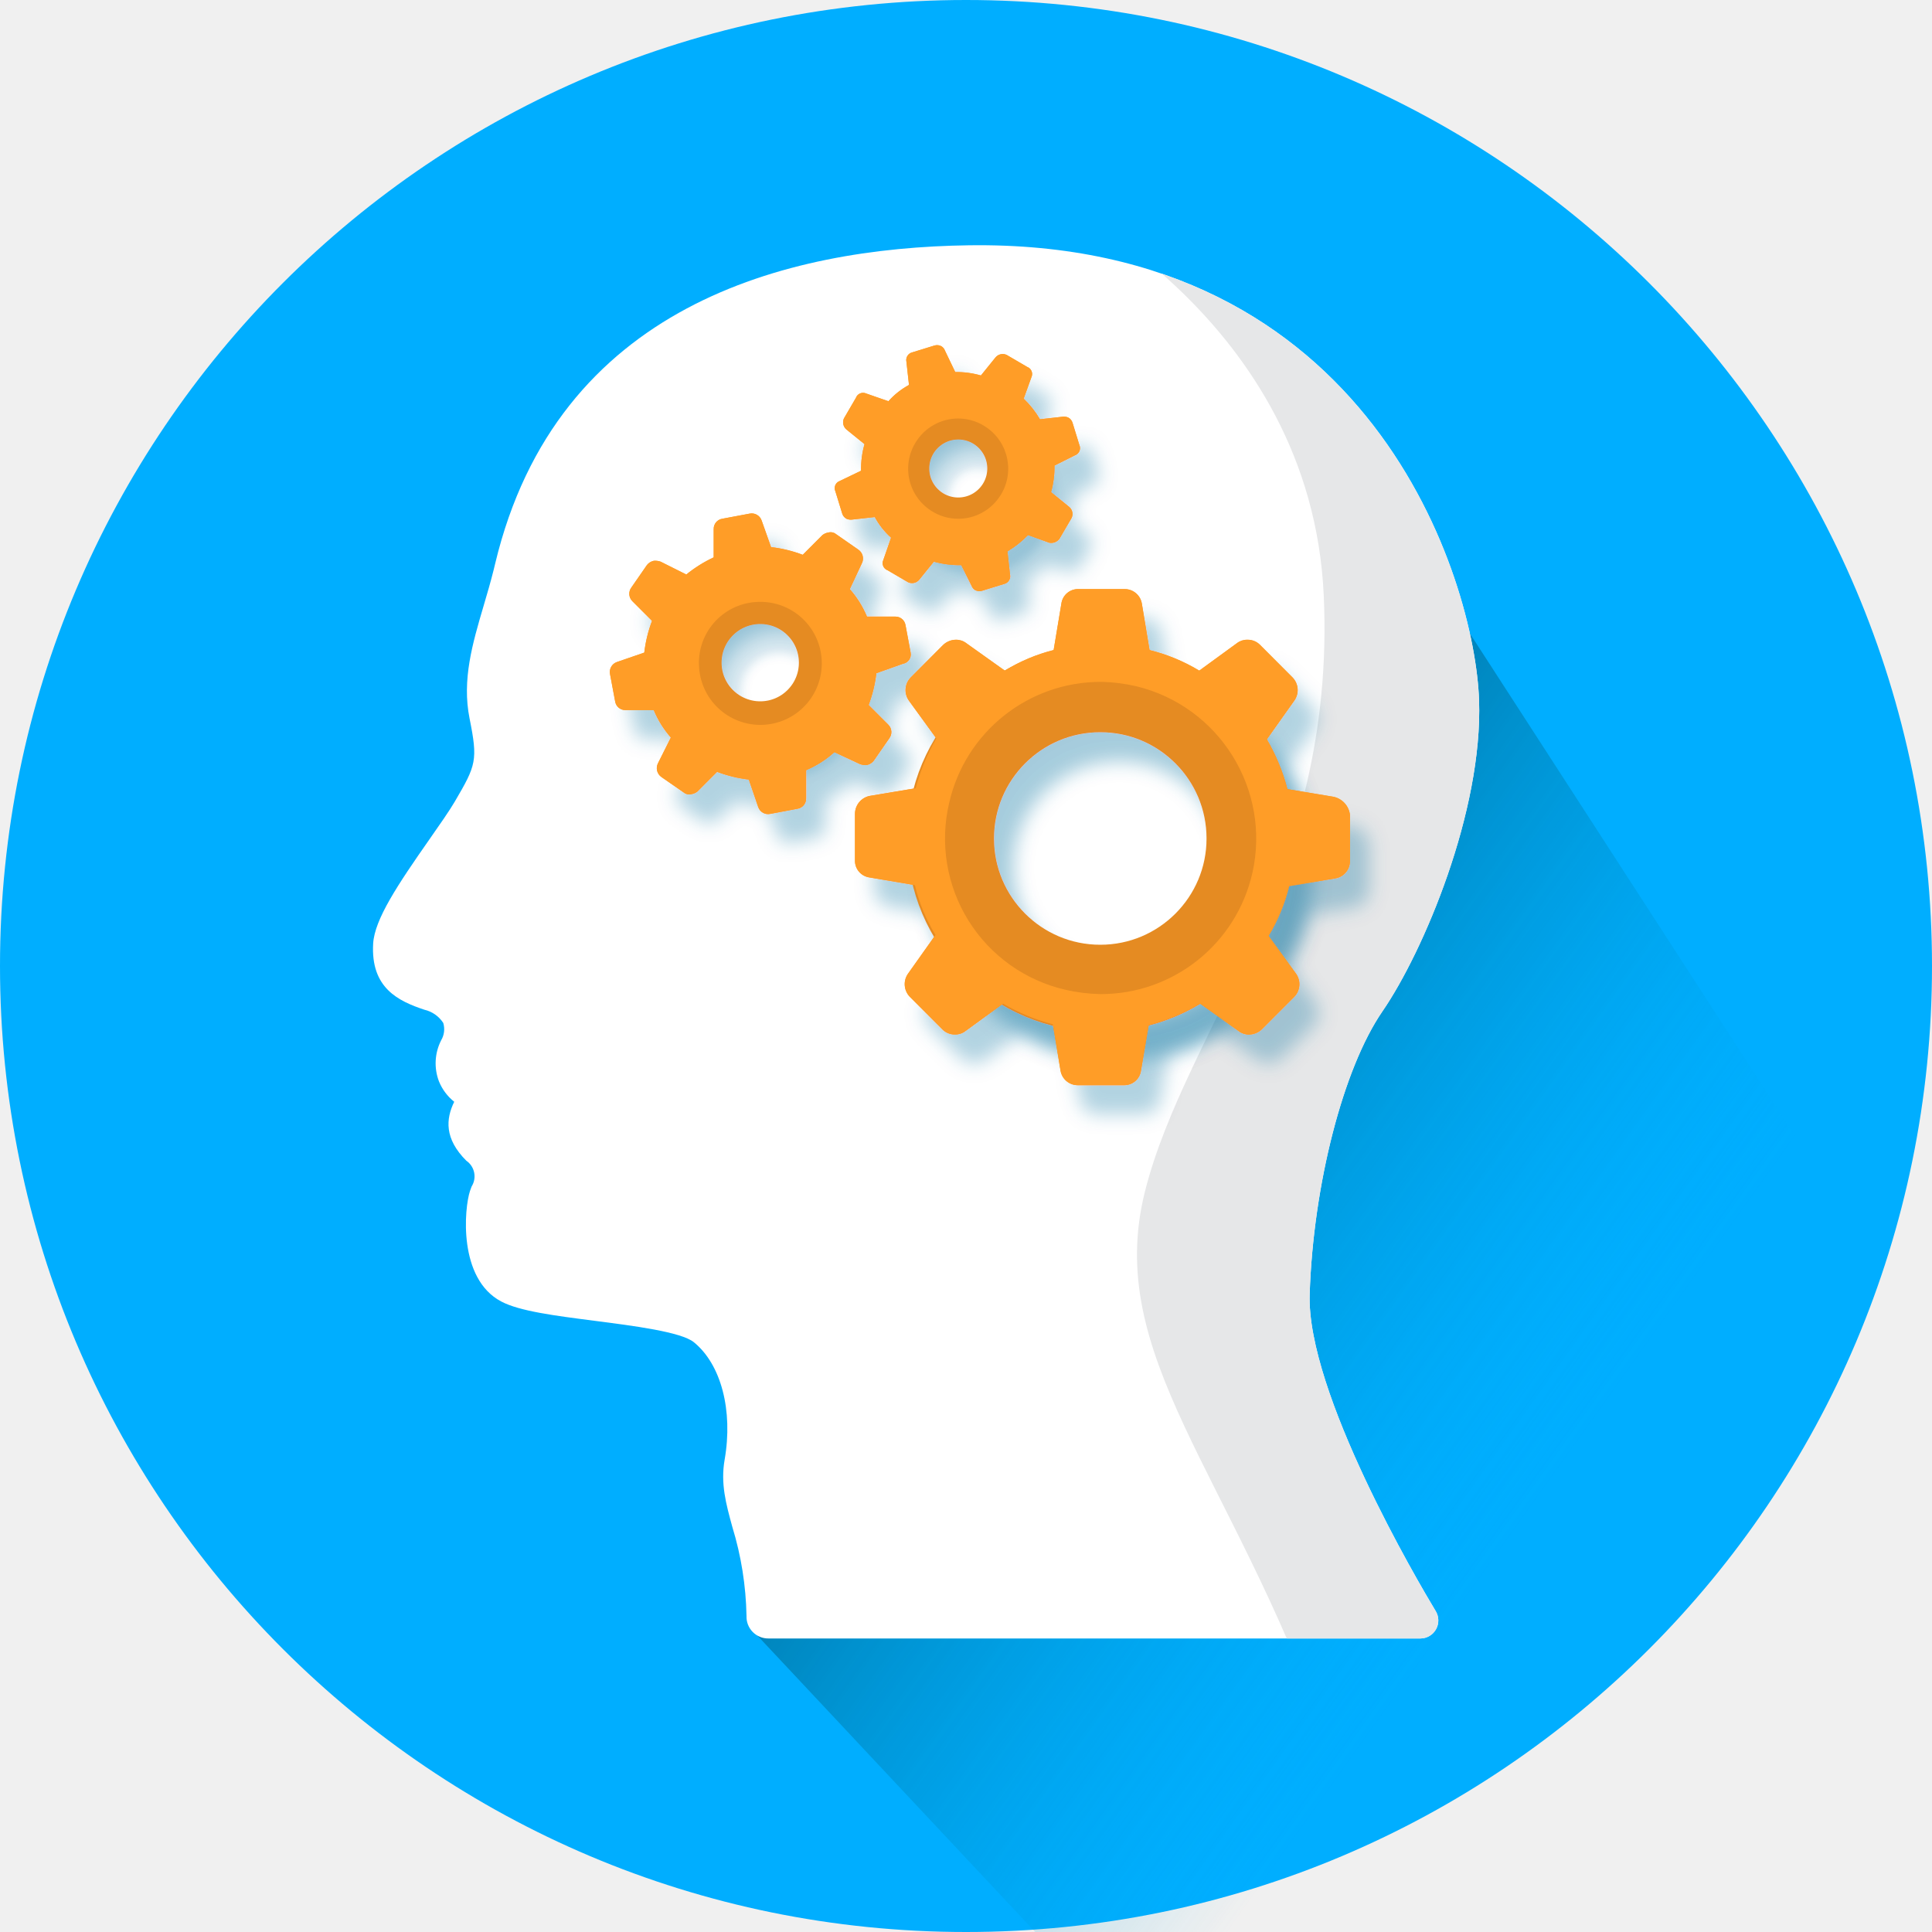
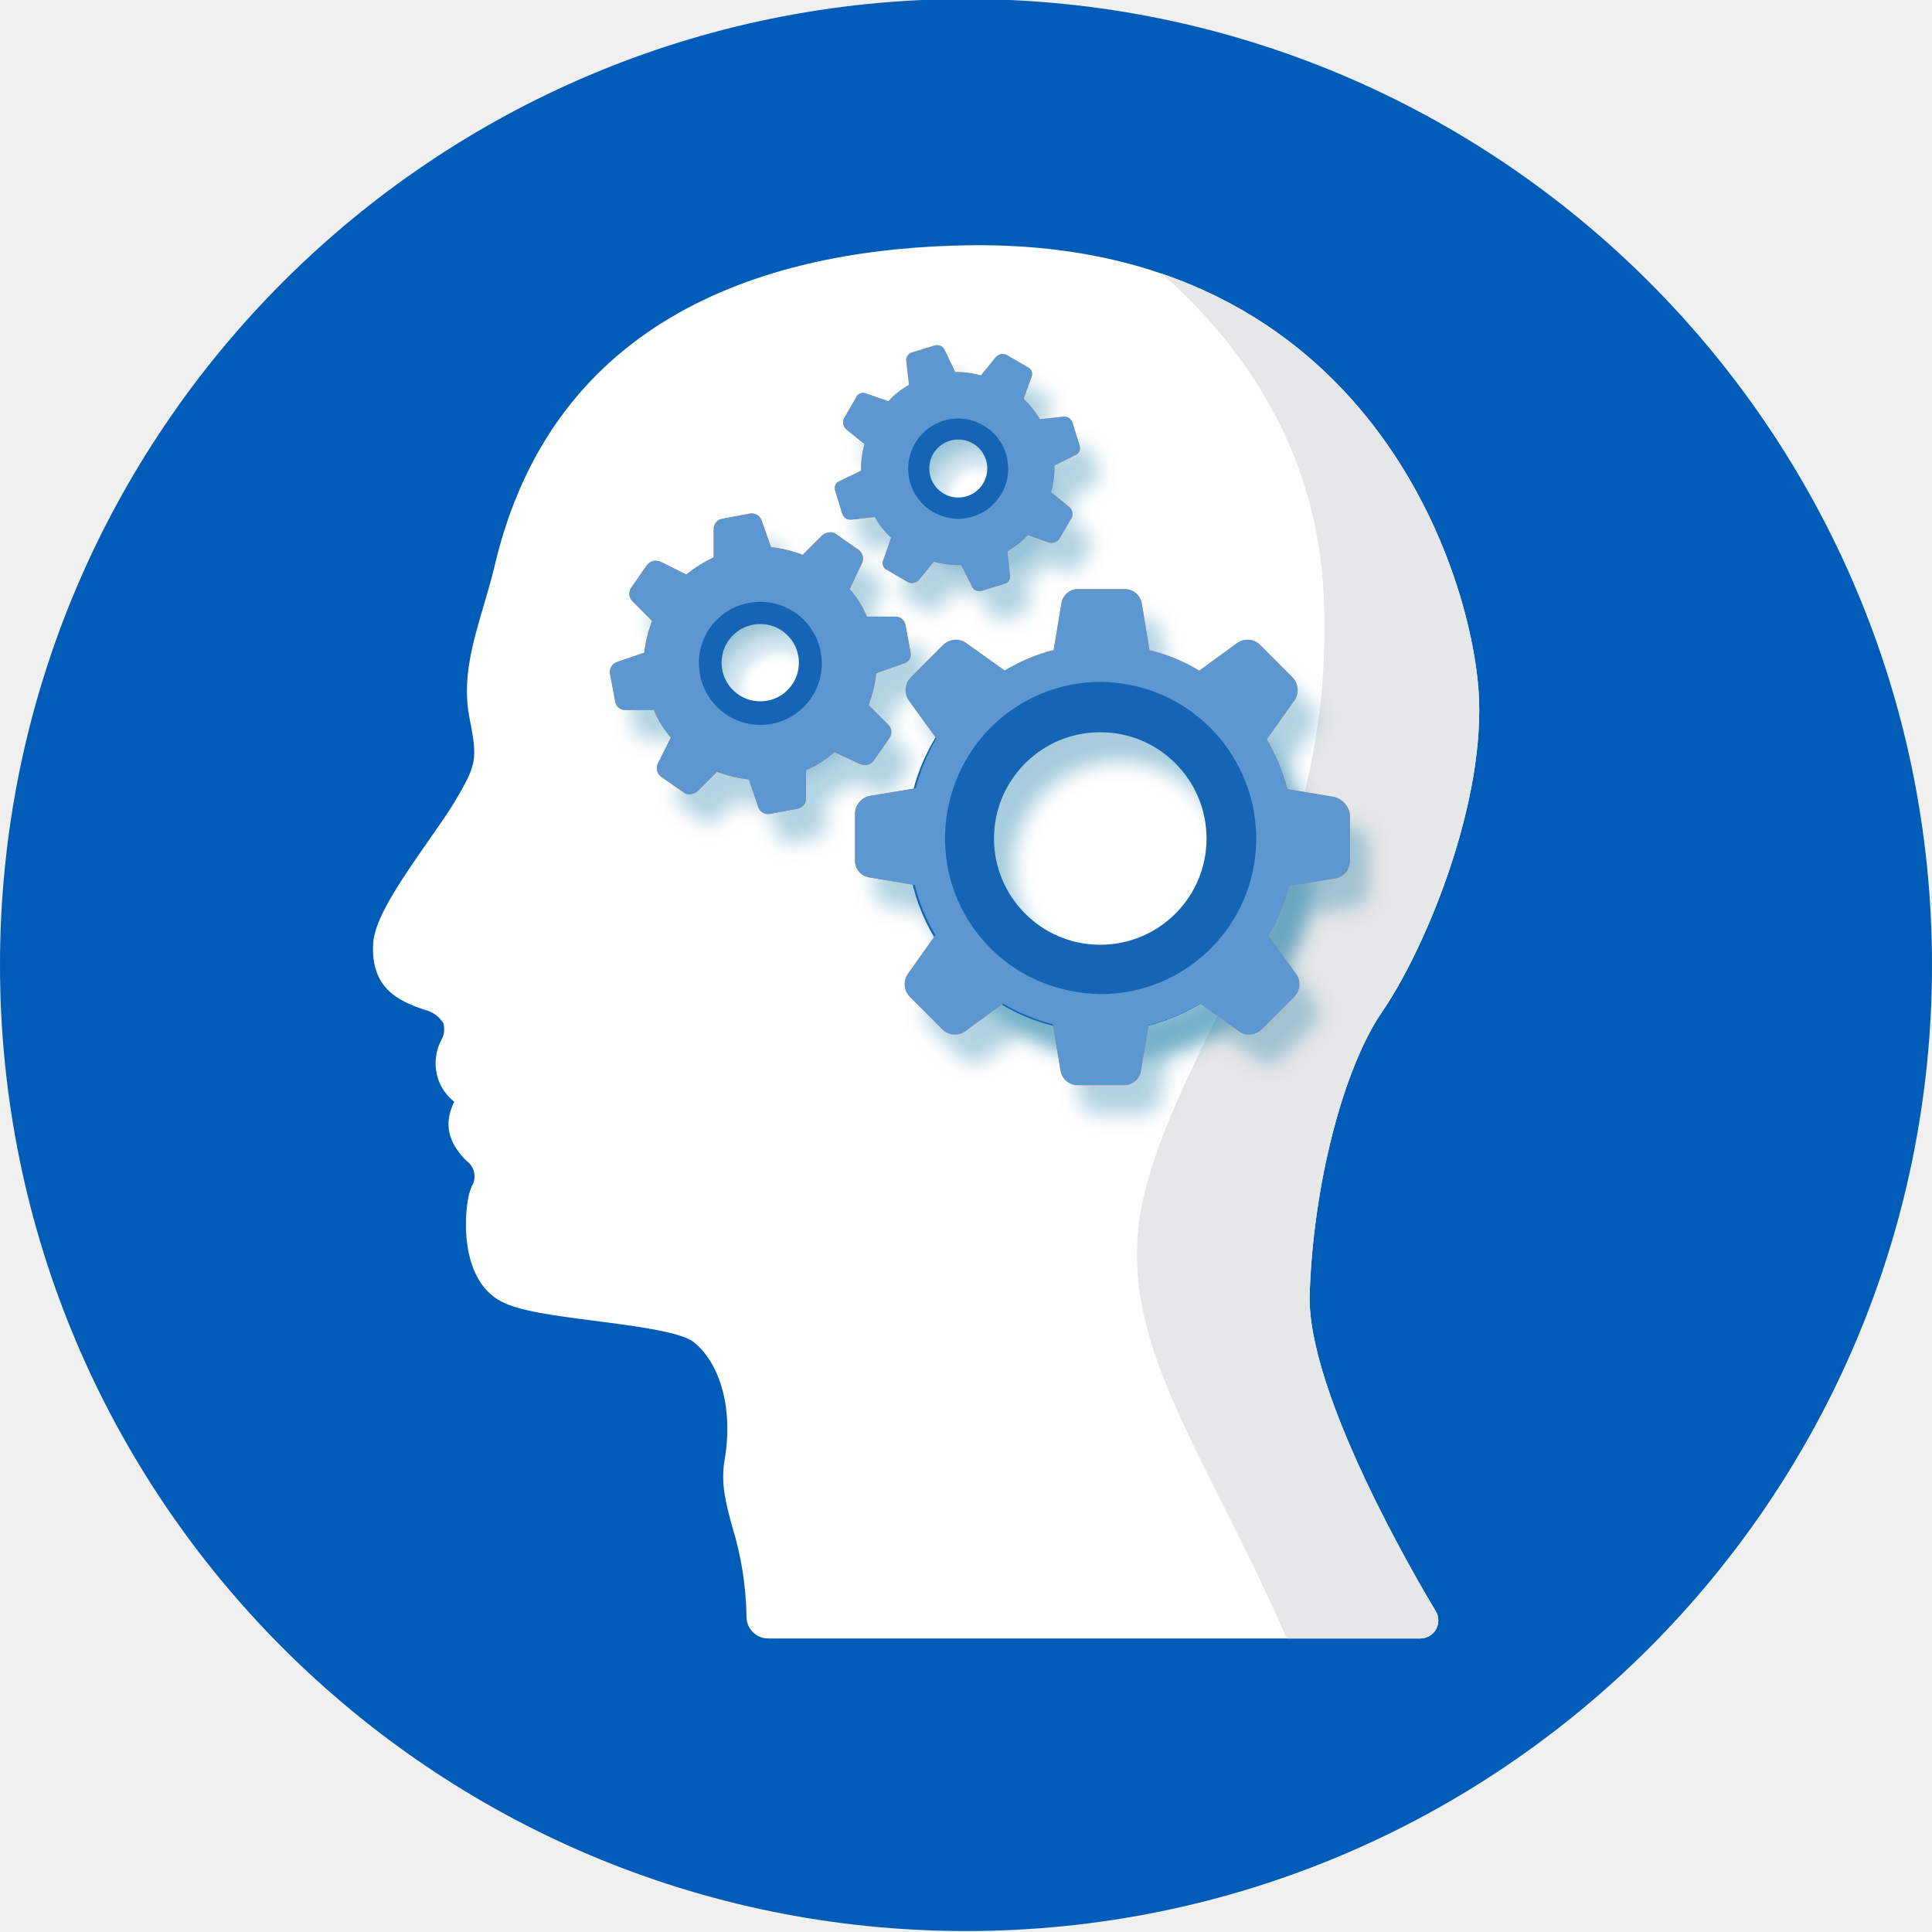
<svg xmlns="http://www.w3.org/2000/svg" width="200" height="200" viewBox="0 0 200 200">
  <defs>
-     <linearGradient id="linear-gradient" x1="0.187" y1="0.199" x2="0.523" y2="0.525" gradientUnits="objectBoundingBox">
-       <stop offset="0" stop-color="#00455f" />
-       <stop offset="0.37" stop-color="#006d93" stop-opacity="0.631" />
-       <stop offset="0.801" stop-color="#0099d2" stop-opacity="0.2" />
-       <stop offset="1" stop-color="#00aeef" stop-opacity="0" />
-     </linearGradient>
    <clipPath id="clip-path">
      <path id="Path_12216" data-name="Path 12216" d="M111.98,158.864c-9.614-26.853-22.764-38.983-18.508-55.914S113.3,69.978,111.98,41.235,83.626.049,83.626.049h54.5V158.864Z" fill="#fff" />
    </clipPath>
    <filter id="Path_12219" x="62.14" y="35.732" width="82.609" height="82.598" filterUnits="userSpaceOnUse">
      <feOffset dx="2" dy="3" input="SourceAlpha" />
      <feGaussianBlur stdDeviation="1" result="blur" />
      <feFlood flood-color="#006f9d" flood-opacity="0.302" />
      <feComposite operator="in" in2="blur" />
      <feComposite in="SourceGraphic" />
    </filter>
    <filter id="Ellipse_120" x="92.9" y="66.8" width="46" height="46" filterUnits="userSpaceOnUse">
      <feOffset dx="2" dy="3" input="SourceAlpha" />
      <feGaussianBlur stdDeviation="1" result="blur-2" />
      <feFlood flood-color="#006f9d" flood-opacity="0.349" />
      <feComposite operator="in" in2="blur-2" />
      <feComposite in="SourceGraphic" />
    </filter>
    <filter id="Ellipse_121" x="69.7" y="59.6" width="21.5" height="22.5" filterUnits="userSpaceOnUse">
      <feOffset dx="2" dy="3" input="SourceAlpha" />
      <feGaussianBlur stdDeviation="0.5" result="blur-3" />
      <feFlood flood-color="#006f9d" flood-opacity="0.161" />
      <feComposite operator="in" in2="blur-3" />
      <feComposite in="SourceGraphic" />
    </filter>
    <filter id="Ellipse_122" x="91.2" y="40.5" width="19.5" height="20.5" filterUnits="userSpaceOnUse">
      <feOffset dx="2" dy="3" input="SourceAlpha" />
      <feGaussianBlur stdDeviation="0.5" result="blur-4" />
      <feFlood flood-color="#006f9d" flood-opacity="0.161" />
      <feComposite operator="in" in2="blur-4" />
      <feComposite in="SourceGraphic" />
    </filter>
    <clipPath id="clip-Services">
      <rect width="200" height="200" />
    </clipPath>
  </defs>
  <g id="Services" clip-path="url(#clip-Services)">
-     <circle id="Ellipse_24" data-name="Ellipse 24" cx="100" cy="100" r="100" fill="#00aeff" />
-     <path id="Path_3" data-name="Path 3" d="M293.156,243.087,201.088,100.818l-9.948,88.956-51,34.576,81,86.437C219.941,314.825,290.884,245.169,293.156,243.087Z" transform="translate(-61.748 -55.051)" opacity="0.8" fill="url(#linear-gradient)" />
+     <circle id="Blue_300_Bg" data-name="Blue 300 Bg" cx="100" cy="100" r="100" transform="translate(0 -0.1)" fill="#005cb7" />
    <path id="Path_12213" data-name="Path 12213" d="M19.422,66.467c1.039-1.485,2.022-2.888,2.606-3.881,2.216-3.783,2.4-4.259,1.527-8.609-.8-4,.3-7.737,1.467-11.695.352-1.19.71-2.411,1.027-3.677l.157-.648C32.6,11.19,56.377,5.263,75.2,5c41.743-.624,52.431,34.684,52.859,47.084.4,11.474-5.73,26-10,32.211-4.065,5.915-7.163,17.95-7.535,29.269-.336,10.21,11.247,29.843,13.051,32.833a1.864,1.864,0,0,1-1.573,2.824h-67.5a2.249,2.249,0,0,1-2.277-2.331,33.537,33.537,0,0,0-1.47-9.227c-.657-2.4-1.225-4.465-.794-6.953.887-5.094-.363-9.866-3.186-12.157-1.313-1.07-6.271-1.7-10.254-2.214-4.178-.536-7.785-1-9.682-2-4.5-2.369-3.825-9.68-3.241-11.436.049-.151.108-.306.17-.469a1.968,1.968,0,0,0-.55-2.672c-2.28-2.281-2.121-4.32-1.25-6.1a5.179,5.179,0,0,1-1.581-2.114,5.241,5.241,0,0,1,.227-4.247,2.244,2.244,0,0,0,.219-1.8,3.182,3.182,0,0,0-1.947-1.366c-2.711-.9-5.578-2.254-5.309-6.858C13.731,74.77,16.1,71.215,19.422,66.467Z" transform="translate(25.053 20.393)" fill="#fff" />
    <g id="Mask_Group_23" data-name="Mask Group 23" transform="translate(25.053 20.393)" clip-path="url(#clip-path)">
      <path id="Path_12215" data-name="Path 12215" d="M19.422,66.467c1.039-1.485,2.022-2.888,2.606-3.881,2.216-3.783,2.4-4.259,1.527-8.609-.8-4,.3-7.737,1.467-11.695.352-1.19.71-2.411,1.027-3.677l.157-.648C32.6,11.19,56.377,5.263,75.2,5c41.743-.624,52.431,34.684,52.859,47.084.4,11.474-5.73,26-10,32.211-4.065,5.915-7.163,17.95-7.535,29.269-.336,10.21,11.247,29.843,13.051,32.833a1.864,1.864,0,0,1-1.573,2.824h-67.5a2.249,2.249,0,0,1-2.277-2.331,33.537,33.537,0,0,0-1.47-9.227c-.657-2.4-1.225-4.465-.794-6.953.887-5.094-.363-9.866-3.186-12.157-1.313-1.07-6.271-1.7-10.254-2.214-4.178-.536-7.785-1-9.682-2-4.5-2.369-3.825-9.68-3.241-11.436.049-.151.108-.306.17-.469a1.968,1.968,0,0,0-.55-2.672c-2.28-2.281-2.121-4.32-1.25-6.1a5.179,5.179,0,0,1-1.581-2.114,5.241,5.241,0,0,1,.227-4.247,2.244,2.244,0,0,0,.219-1.8,3.182,3.182,0,0,0-1.947-1.366c-2.711-.9-5.578-2.254-5.309-6.858C13.731,74.77,16.1,71.215,19.422,66.467Z" fill="#e6e7e8" />
    </g>
    <g transform="matrix(1, 0, 0, 1, 0, 0)" filter="url(#Path_12219)">
      <path id="Path_12219-2" data-name="Path 12219" d="M-173.195,400.855l-4.787-.8a20.341,20.341,0,0,0-2.128-5.151l2.837-4a1.884,1.884,0,0,0-.177-2.4l-1.684-1.688-1.684-1.688a1.8,1.8,0,0,0-1.33-.533,1.7,1.7,0,0,0-1.064.355l-3.9,2.842a18.539,18.539,0,0,0-5.142-2.132l-.8-4.8a1.8,1.8,0,0,0-1.773-1.51h-4.787a1.738,1.738,0,0,0-1.773,1.51l-.8,4.8a18.01,18.01,0,0,0-5.053,2.132l-3.989-2.842a1.7,1.7,0,0,0-1.064-.355,1.953,1.953,0,0,0-1.33.533l-1.684,1.688-1.684,1.688a1.875,1.875,0,0,0-.177,2.4l2.837,3.908a20.342,20.342,0,0,0-2.128,5.151l-4.787.8a1.9,1.9,0,0,0-1.507,1.865v4.8a1.74,1.74,0,0,0,1.507,1.776l4.7.8a17.561,17.561,0,0,0,2.128,5.151l-2.837,4a1.884,1.884,0,0,0,.177,2.4l1.684,1.688,1.684,1.688a1.8,1.8,0,0,0,1.33.533,1.7,1.7,0,0,0,1.064-.355l3.9-2.842a20.261,20.261,0,0,0,5.142,2.132l.8,4.8a1.8,1.8,0,0,0,1.773,1.51h4.787a1.738,1.738,0,0,0,1.773-1.51l.8-4.707a19.875,19.875,0,0,0,5.319-2.22l3.989,2.842a1.7,1.7,0,0,0,1.064.355,1.953,1.953,0,0,0,1.33-.533l1.684-1.688,1.684-1.688a1.875,1.875,0,0,0,.177-2.4l-2.837-3.908a18.614,18.614,0,0,0,2.128-5.151l4.787-.8a1.806,1.806,0,0,0,1.507-1.776v-4.8A2.179,2.179,0,0,0-173.195,400.855Zm-8.422,7.9a16.093,16.093,0,0,1-15.691,12.523,17.655,17.655,0,0,1-3.635-.444A16.06,16.06,0,0,1-213,401.477a16.093,16.093,0,0,1,15.691-12.523,17.651,17.651,0,0,1,3.635.444A16.239,16.239,0,0,1-181.616,408.76Zm-35.371-22.826-.266-1.421-.266-1.421a1.053,1.053,0,0,0-1.064-.888h-2.925a10.266,10.266,0,0,0-1.773-2.842l1.241-2.665a1.115,1.115,0,0,0-.355-1.421l-1.152-.8-1.152-.8a.9.9,0,0,0-.8-.178,1.323,1.323,0,0,0-.621.266l-2.039,2.043a13.625,13.625,0,0,0-3.28-.8l-.975-2.753a1.087,1.087,0,0,0-1.241-.711h0l-1.418.266-1.418.266a1.054,1.054,0,0,0-.886,1.066v2.931a13.735,13.735,0,0,0-2.837,1.776l-2.659-1.332a1.725,1.725,0,0,0-.709-.089,1.218,1.218,0,0,0-.709.444l-.8,1.155-.8,1.155a1.081,1.081,0,0,0,.089,1.421l2.039,2.043a13.7,13.7,0,0,0-.8,3.286l-2.837.977a1.089,1.089,0,0,0-.709,1.243l.266,1.421.266,1.421a1.054,1.054,0,0,0,1.064.888h2.925a10.267,10.267,0,0,0,1.773,2.842l-1.33,2.665a1.115,1.115,0,0,0,.355,1.421l1.152.8,1.152.8a.9.9,0,0,0,.8.178,1.322,1.322,0,0,0,.621-.266l2.039-2.043a13.627,13.627,0,0,0,3.28.8l.975,2.842a1.087,1.087,0,0,0,1.241.711h0l1.418-.266,1.418-.267a1.054,1.054,0,0,0,.886-1.066V398.1a10.235,10.235,0,0,0,2.925-1.865l2.659,1.243a1.725,1.725,0,0,0,.709.089,1.218,1.218,0,0,0,.709-.444l.8-1.155.8-1.155a1.081,1.081,0,0,0-.089-1.421l-2.039-2.043a13.7,13.7,0,0,0,.8-3.286l2.748-.977A.981.981,0,0,0-216.987,385.934Zm-9.219.622a6.36,6.36,0,0,1-5.851,6.839,6.355,6.355,0,0,1-6.826-5.862,6.309,6.309,0,0,1,5.851-6.839A6.355,6.355,0,0,1-226.206,386.555Zm24.644-12.435.621-1.066.621-1.066a.97.97,0,0,0-.266-1.155l-1.862-1.51a9.787,9.787,0,0,0,.355-2.753l2.128-1.066a.784.784,0,0,0,.443-1.066l-.355-1.155-.355-1.155a.91.91,0,0,0-.443-.533,1.122,1.122,0,0,0-.532-.089l-2.393.266a9.917,9.917,0,0,0-1.684-2.132l.8-2.22a.784.784,0,0,0-.443-1.066h0l-1.064-.622-1.064-.622a.966.966,0,0,0-1.152.267l-1.507,1.865a9.137,9.137,0,0,0-2.659-.355l-1.064-2.22a.886.886,0,0,0-.355-.444.94.94,0,0,0-.709-.089l-1.152.355-1.152.355a.818.818,0,0,0-.621.977l.266,2.4a7.767,7.767,0,0,0-2.128,1.688l-2.3-.8a.782.782,0,0,0-1.064.444l-.621,1.066-.621,1.066a.97.97,0,0,0,.266,1.155l1.862,1.51a9.387,9.387,0,0,0-.355,2.753l-2.216,1.066a.784.784,0,0,0-.443,1.066l.355,1.155.355,1.155a.909.909,0,0,0,.443.533,1.123,1.123,0,0,0,.532.089l2.393-.266a7.777,7.777,0,0,0,1.684,2.132l-.8,2.309a.784.784,0,0,0,.443,1.066h0l1.064.622,1.064.622a.966.966,0,0,0,1.152-.266l1.507-1.865a9.941,9.941,0,0,0,2.837.355l1.064,2.132a.886.886,0,0,0,.355.444.94.94,0,0,0,.709.089l1.152-.355,1.152-.355a.818.818,0,0,0,.621-.977l-.266-2.4a9.9,9.9,0,0,0,2.128-1.688l2.216.8A1.078,1.078,0,0,0-201.562,374.121Zm-6.205-4.352a5.146,5.146,0,0,1-7.18,1.421A5.168,5.168,0,0,1-216.366,364a5.146,5.146,0,0,1,7.18-1.421A5.184,5.184,0,0,1-207.767,369.769Z" transform="translate(311.26 -318.37)" fill="#ff9d27" />
    </g>
    <g transform="matrix(1, 0, 0, 1, 0, 0)" filter="url(#Ellipse_120)">
-       <g id="Ellipse_120-2" data-name="Ellipse 120" transform="translate(93.9 66.8)" fill="none" stroke="#e58b22" stroke-width="9">
+       <g id="Ellipse_120-2" data-name="Ellipse 120" transform="translate(93.9 66.8)" fill="none" stroke="#1365b5" stroke-width="9">
        <circle cx="20" cy="20" r="20" stroke="none" />
        <circle cx="20" cy="20" r="15.5" fill="none" />
      </g>
    </g>
    <g transform="matrix(1, 0, 0, 1, 0, 0)" filter="url(#Ellipse_121)">
-       <g id="Ellipse_121-2" data-name="Ellipse 121" transform="translate(69.7 59.6)" fill="none" stroke="#e58b22" stroke-width="5">
+       <g id="Ellipse_121-2" data-name="Ellipse 121" transform="translate(69.7 59.6)" fill="none" stroke="#1365b5" stroke-width="5">
        <circle cx="9" cy="9" r="9" stroke="none" />
        <circle cx="9" cy="9" r="6.5" fill="none" />
      </g>
    </g>
    <g transform="matrix(1, 0, 0, 1, 0, 0)" filter="url(#Ellipse_122)">
-       <g id="Ellipse_122-2" data-name="Ellipse 122" transform="translate(91.2 40.5)" fill="none" stroke="#e58b22" stroke-width="5">
+       <g id="Ellipse_122-2" data-name="Ellipse 122" transform="translate(91.2 40.5)" fill="none" stroke="#1365b5" stroke-width="5">
        <circle cx="8" cy="8" r="8" stroke="none" />
        <circle cx="8" cy="8" r="5.5" fill="none" />
      </g>
    </g>
-     <path id="Path_12220" data-name="Path 12220" d="M-173.195,400.855l-4.787-.8a20.341,20.341,0,0,0-2.128-5.151l2.837-4a1.884,1.884,0,0,0-.177-2.4l-1.684-1.688-1.684-1.688a1.8,1.8,0,0,0-1.33-.533,1.7,1.7,0,0,0-1.064.355l-3.9,2.842a18.539,18.539,0,0,0-5.142-2.132l-.8-4.8a1.8,1.8,0,0,0-1.773-1.51h-4.787a1.738,1.738,0,0,0-1.773,1.51l-.8,4.8a18.01,18.01,0,0,0-5.053,2.132l-3.989-2.842a1.7,1.7,0,0,0-1.064-.355,1.953,1.953,0,0,0-1.33.533l-1.684,1.688-1.684,1.688a1.875,1.875,0,0,0-.177,2.4l2.837,3.908a20.342,20.342,0,0,0-2.128,5.151l-4.787.8a1.9,1.9,0,0,0-1.507,1.865v4.8a1.74,1.74,0,0,0,1.507,1.776l4.7.8a17.561,17.561,0,0,0,2.128,5.151l-2.837,4a1.884,1.884,0,0,0,.177,2.4l1.684,1.688,1.684,1.688a1.8,1.8,0,0,0,1.33.533,1.7,1.7,0,0,0,1.064-.355l3.9-2.842a20.261,20.261,0,0,0,5.142,2.132l.8,4.8a1.8,1.8,0,0,0,1.773,1.51h4.787a1.738,1.738,0,0,0,1.773-1.51l.8-4.707a19.875,19.875,0,0,0,5.319-2.22l3.989,2.842a1.7,1.7,0,0,0,1.064.355,1.953,1.953,0,0,0,1.33-.533l1.684-1.688,1.684-1.688a1.875,1.875,0,0,0,.177-2.4l-2.837-3.908a18.614,18.614,0,0,0,2.128-5.151l4.787-.8a1.806,1.806,0,0,0,1.507-1.776v-4.8A2.179,2.179,0,0,0-173.195,400.855Zm-8.422,7.9a16.093,16.093,0,0,1-15.691,12.523,17.655,17.655,0,0,1-3.635-.444A16.06,16.06,0,0,1-213,401.477a16.093,16.093,0,0,1,15.691-12.523,17.651,17.651,0,0,1,3.635.444A16.239,16.239,0,0,1-181.616,408.76Zm-35.371-22.826-.266-1.421-.266-1.421a1.053,1.053,0,0,0-1.064-.888h-2.925a10.266,10.266,0,0,0-1.773-2.842l1.241-2.665a1.115,1.115,0,0,0-.355-1.421l-1.152-.8-1.152-.8a.9.9,0,0,0-.8-.178,1.323,1.323,0,0,0-.621.266l-2.039,2.043a13.625,13.625,0,0,0-3.28-.8l-.975-2.753a1.087,1.087,0,0,0-1.241-.711h0l-1.418.266-1.418.266a1.054,1.054,0,0,0-.886,1.066v2.931a13.735,13.735,0,0,0-2.837,1.776l-2.659-1.332a1.725,1.725,0,0,0-.709-.089,1.218,1.218,0,0,0-.709.444l-.8,1.155-.8,1.155a1.081,1.081,0,0,0,.089,1.421l2.039,2.043a13.7,13.7,0,0,0-.8,3.286l-2.837.977a1.089,1.089,0,0,0-.709,1.243l.266,1.421.266,1.421a1.054,1.054,0,0,0,1.064.888h2.925a10.267,10.267,0,0,0,1.773,2.842l-1.33,2.665a1.115,1.115,0,0,0,.355,1.421l1.152.8,1.152.8a.9.9,0,0,0,.8.178,1.322,1.322,0,0,0,.621-.266l2.039-2.043a13.627,13.627,0,0,0,3.28.8l.975,2.842a1.087,1.087,0,0,0,1.241.711h0l1.418-.266,1.418-.267a1.054,1.054,0,0,0,.886-1.066V398.1a10.235,10.235,0,0,0,2.925-1.865l2.659,1.243a1.725,1.725,0,0,0,.709.089,1.218,1.218,0,0,0,.709-.444l.8-1.155.8-1.155a1.081,1.081,0,0,0-.089-1.421l-2.039-2.043a13.7,13.7,0,0,0,.8-3.286l2.748-.977A.981.981,0,0,0-216.987,385.934Zm-9.219.622a6.36,6.36,0,0,1-5.851,6.839,6.355,6.355,0,0,1-6.826-5.862,6.309,6.309,0,0,1,5.851-6.839A6.355,6.355,0,0,1-226.206,386.555Zm24.644-12.435.621-1.066.621-1.066a.97.97,0,0,0-.266-1.155l-1.862-1.51a9.787,9.787,0,0,0,.355-2.753l2.128-1.066a.784.784,0,0,0,.443-1.066l-.355-1.155-.355-1.155a.91.91,0,0,0-.443-.533,1.122,1.122,0,0,0-.532-.089l-2.393.266a9.917,9.917,0,0,0-1.684-2.132l.8-2.22a.784.784,0,0,0-.443-1.066h0l-1.064-.622-1.064-.622a.966.966,0,0,0-1.152.267l-1.507,1.865a9.137,9.137,0,0,0-2.659-.355l-1.064-2.22a.886.886,0,0,0-.355-.444.94.94,0,0,0-.709-.089l-1.152.355-1.152.355a.818.818,0,0,0-.621.977l.266,2.4a7.767,7.767,0,0,0-2.128,1.688l-2.3-.8a.782.782,0,0,0-1.064.444l-.621,1.066-.621,1.066a.97.97,0,0,0,.266,1.155l1.862,1.51a9.387,9.387,0,0,0-.355,2.753l-2.216,1.066a.784.784,0,0,0-.443,1.066l.355,1.155.355,1.155a.909.909,0,0,0,.443.533,1.123,1.123,0,0,0,.532.089l2.393-.266a7.777,7.777,0,0,0,1.684,2.132l-.8,2.309a.784.784,0,0,0,.443,1.066h0l1.064.622,1.064.622a.966.966,0,0,0,1.152-.266l1.507-1.865a9.941,9.941,0,0,0,2.837.355l1.064,2.132a.886.886,0,0,0,.355.444.94.94,0,0,0,.709.089l1.152-.355,1.152-.355a.818.818,0,0,0,.621-.977l-.266-2.4a9.9,9.9,0,0,0,2.128-1.688l2.216.8A1.078,1.078,0,0,0-201.562,374.121Zm-6.205-4.352a5.146,5.146,0,0,1-7.18,1.421A5.168,5.168,0,0,1-216.366,364a5.146,5.146,0,0,1,7.18-1.421A5.184,5.184,0,0,1-207.767,369.769Z" transform="translate(311.259 -318.368)" fill="#ff9d27" />
+     <path id="Path_12220" data-name="Path 12220" d="M-173.195,400.855l-4.787-.8a20.341,20.341,0,0,0-2.128-5.151l2.837-4a1.884,1.884,0,0,0-.177-2.4l-1.684-1.688-1.684-1.688a1.8,1.8,0,0,0-1.33-.533,1.7,1.7,0,0,0-1.064.355l-3.9,2.842a18.539,18.539,0,0,0-5.142-2.132l-.8-4.8a1.8,1.8,0,0,0-1.773-1.51h-4.787a1.738,1.738,0,0,0-1.773,1.51l-.8,4.8a18.01,18.01,0,0,0-5.053,2.132l-3.989-2.842a1.7,1.7,0,0,0-1.064-.355,1.953,1.953,0,0,0-1.33.533l-1.684,1.688-1.684,1.688a1.875,1.875,0,0,0-.177,2.4l2.837,3.908a20.342,20.342,0,0,0-2.128,5.151l-4.787.8a1.9,1.9,0,0,0-1.507,1.865v4.8a1.74,1.74,0,0,0,1.507,1.776l4.7.8a17.561,17.561,0,0,0,2.128,5.151l-2.837,4a1.884,1.884,0,0,0,.177,2.4l1.684,1.688,1.684,1.688a1.8,1.8,0,0,0,1.33.533,1.7,1.7,0,0,0,1.064-.355l3.9-2.842a20.261,20.261,0,0,0,5.142,2.132l.8,4.8a1.8,1.8,0,0,0,1.773,1.51h4.787a1.738,1.738,0,0,0,1.773-1.51l.8-4.707a19.875,19.875,0,0,0,5.319-2.22l3.989,2.842a1.7,1.7,0,0,0,1.064.355,1.953,1.953,0,0,0,1.33-.533l1.684-1.688,1.684-1.688a1.875,1.875,0,0,0,.177-2.4l-2.837-3.908a18.614,18.614,0,0,0,2.128-5.151l4.787-.8a1.806,1.806,0,0,0,1.507-1.776v-4.8A2.179,2.179,0,0,0-173.195,400.855Zm-8.422,7.9a16.093,16.093,0,0,1-15.691,12.523,17.655,17.655,0,0,1-3.635-.444A16.06,16.06,0,0,1-213,401.477a16.093,16.093,0,0,1,15.691-12.523,17.651,17.651,0,0,1,3.635.444A16.239,16.239,0,0,1-181.616,408.76Zm-35.371-22.826-.266-1.421-.266-1.421a1.053,1.053,0,0,0-1.064-.888h-2.925a10.266,10.266,0,0,0-1.773-2.842l1.241-2.665a1.115,1.115,0,0,0-.355-1.421l-1.152-.8-1.152-.8a.9.9,0,0,0-.8-.178,1.323,1.323,0,0,0-.621.266l-2.039,2.043a13.625,13.625,0,0,0-3.28-.8l-.975-2.753a1.087,1.087,0,0,0-1.241-.711h0l-1.418.266-1.418.266a1.054,1.054,0,0,0-.886,1.066v2.931a13.735,13.735,0,0,0-2.837,1.776l-2.659-1.332a1.725,1.725,0,0,0-.709-.089,1.218,1.218,0,0,0-.709.444l-.8,1.155-.8,1.155a1.081,1.081,0,0,0,.089,1.421l2.039,2.043a13.7,13.7,0,0,0-.8,3.286l-2.837.977a1.089,1.089,0,0,0-.709,1.243l.266,1.421.266,1.421a1.054,1.054,0,0,0,1.064.888h2.925a10.267,10.267,0,0,0,1.773,2.842l-1.33,2.665a1.115,1.115,0,0,0,.355,1.421l1.152.8,1.152.8a.9.9,0,0,0,.8.178,1.322,1.322,0,0,0,.621-.266l2.039-2.043a13.627,13.627,0,0,0,3.28.8l.975,2.842a1.087,1.087,0,0,0,1.241.711h0l1.418-.266,1.418-.267a1.054,1.054,0,0,0,.886-1.066V398.1a10.235,10.235,0,0,0,2.925-1.865l2.659,1.243a1.725,1.725,0,0,0,.709.089,1.218,1.218,0,0,0,.709-.444l.8-1.155.8-1.155a1.081,1.081,0,0,0-.089-1.421l-2.039-2.043a13.7,13.7,0,0,0,.8-3.286l2.748-.977A.981.981,0,0,0-216.987,385.934Zm-9.219.622a6.36,6.36,0,0,1-5.851,6.839,6.355,6.355,0,0,1-6.826-5.862,6.309,6.309,0,0,1,5.851-6.839A6.355,6.355,0,0,1-226.206,386.555Zm24.644-12.435.621-1.066.621-1.066a.97.97,0,0,0-.266-1.155l-1.862-1.51a9.787,9.787,0,0,0,.355-2.753l2.128-1.066a.784.784,0,0,0,.443-1.066l-.355-1.155-.355-1.155a.91.91,0,0,0-.443-.533,1.122,1.122,0,0,0-.532-.089l-2.393.266a9.917,9.917,0,0,0-1.684-2.132l.8-2.22a.784.784,0,0,0-.443-1.066h0l-1.064-.622-1.064-.622a.966.966,0,0,0-1.152.267l-1.507,1.865a9.137,9.137,0,0,0-2.659-.355l-1.064-2.22a.886.886,0,0,0-.355-.444.94.94,0,0,0-.709-.089l-1.152.355-1.152.355a.818.818,0,0,0-.621.977l.266,2.4a7.767,7.767,0,0,0-2.128,1.688l-2.3-.8a.782.782,0,0,0-1.064.444l-.621,1.066-.621,1.066a.97.97,0,0,0,.266,1.155l1.862,1.51a9.387,9.387,0,0,0-.355,2.753l-2.216,1.066a.784.784,0,0,0-.443,1.066l.355,1.155.355,1.155a.909.909,0,0,0,.443.533,1.123,1.123,0,0,0,.532.089l2.393-.266a7.777,7.777,0,0,0,1.684,2.132l-.8,2.309a.784.784,0,0,0,.443,1.066h0l1.064.622,1.064.622a.966.966,0,0,0,1.152-.266l1.507-1.865a9.941,9.941,0,0,0,2.837.355l1.064,2.132a.886.886,0,0,0,.355.444.94.94,0,0,0,.709.089l1.152-.355,1.152-.355a.818.818,0,0,0,.621-.977l-.266-2.4a9.9,9.9,0,0,0,2.128-1.688l2.216.8A1.078,1.078,0,0,0-201.562,374.121Zm-6.205-4.352a5.146,5.146,0,0,1-7.18,1.421A5.168,5.168,0,0,1-216.366,364a5.146,5.146,0,0,1,7.18-1.421A5.184,5.184,0,0,1-207.767,369.769Z" transform="translate(311.259 -318.368)" fill="#5c97d1" />
  </g>
</svg>
